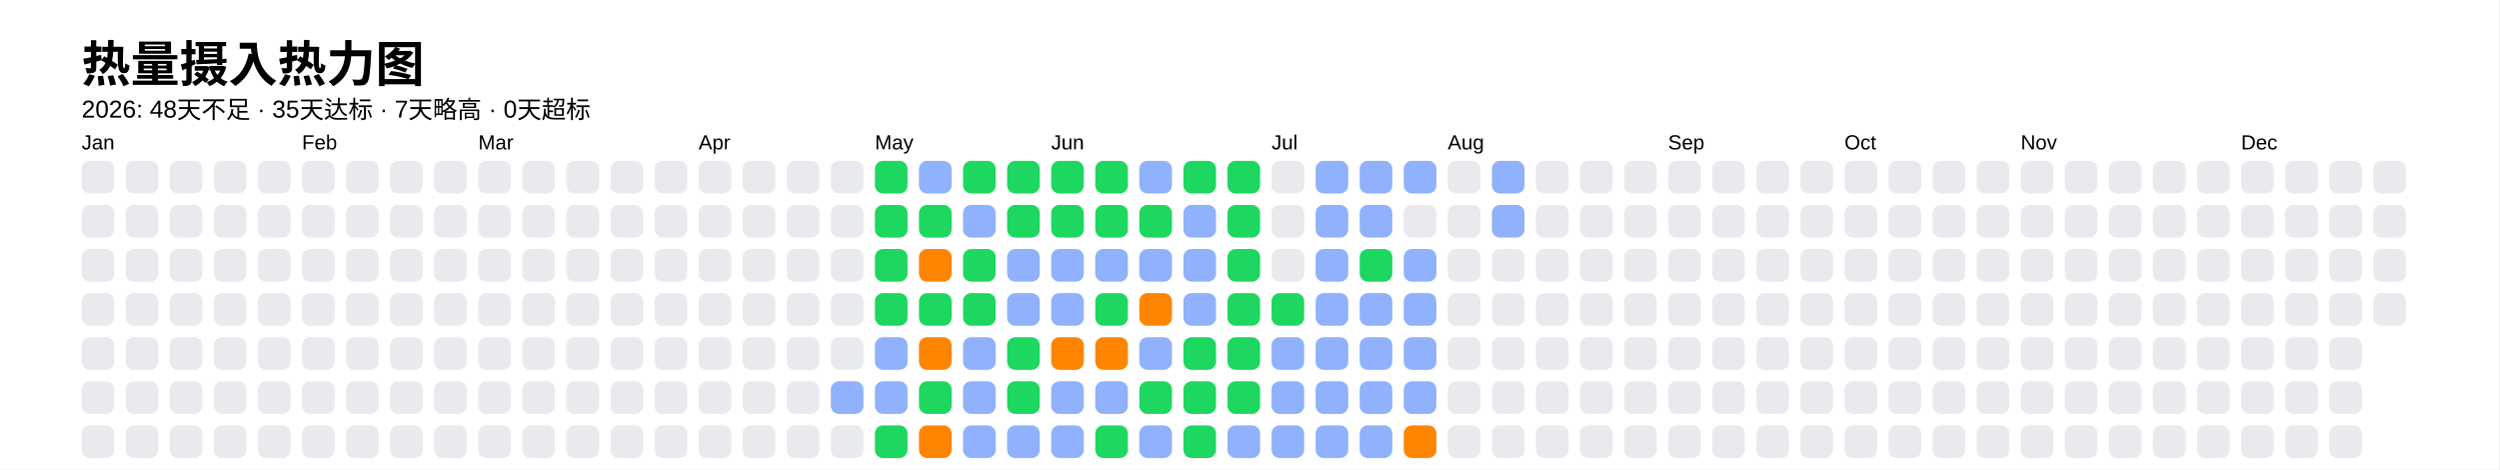
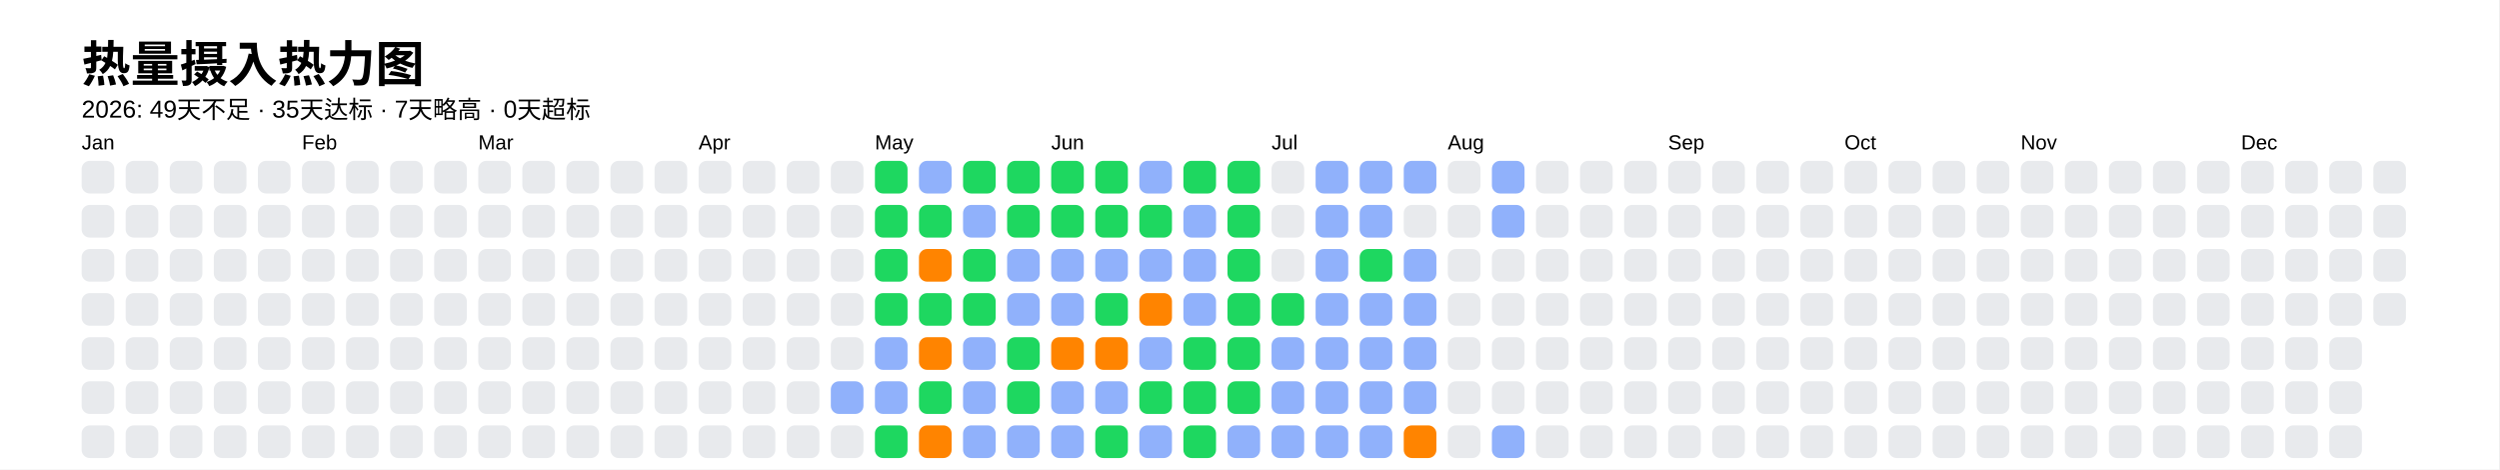
<svg xmlns="http://www.w3.org/2000/svg" style="background-color:white;" baseProfile="full" height="57.5mm" version="1.1" viewBox="0,0,306.2,57.5" width="306.2mm">
  <defs />
  <rect fill="#FFFFFF" height="57.5" width="306.2" x="0" y="0" />
  <text fill="#000000" style="font-size:6px; font-family:Arial; font-weight:bold;" x="10" y="10">热量摄入热力图</text>
-   <text fill="#000000" style="font-size:3px; font-family:Arial;" x="10" y="14.4">2026: 48天不足 · 35天达标 · 7天略高 · 0天超标</text>
+   <text fill="#000000" style="font-size:3px; font-family:Arial;" x="10" y="14.4">2026: 49天不足 · 35天达标 · 7天略高 · 0天超标</text>
  <text fill="#000000" style="font-size:2.5px; font-family:Arial" x="10" y="18.3">Jan</text>
  <rect fill="#E8EAED" height="4" rx="1" ry="1" width="4" x="10" y="19.7" />
  <rect fill="#E8EAED" height="4" rx="1" ry="1" width="4" x="10" y="25.1" />
  <rect fill="#E8EAED" height="4" rx="1" ry="1" width="4" x="10" y="30.5" />
  <rect fill="#E8EAED" height="4" rx="1" ry="1" width="4" x="10" y="35.9" />
  <rect fill="#E8EAED" height="4" rx="1" ry="1" width="4" x="10" y="41.3" />
  <rect fill="#E8EAED" height="4" rx="1" ry="1" width="4" x="10" y="46.7" />
  <rect fill="#E8EAED" height="4" rx="1" ry="1" width="4" x="10" y="52.1" />
  <rect fill="#E8EAED" height="4" rx="1" ry="1" width="4" x="15.4" y="19.7" />
  <rect fill="#E8EAED" height="4" rx="1" ry="1" width="4" x="15.4" y="25.1" />
  <rect fill="#E8EAED" height="4" rx="1" ry="1" width="4" x="15.4" y="30.5" />
  <rect fill="#E8EAED" height="4" rx="1" ry="1" width="4" x="15.4" y="35.9" />
  <rect fill="#E8EAED" height="4" rx="1" ry="1" width="4" x="15.4" y="41.3" />
  <rect fill="#E8EAED" height="4" rx="1" ry="1" width="4" x="15.4" y="46.7" />
  <rect fill="#E8EAED" height="4" rx="1" ry="1" width="4" x="15.4" y="52.1" />
  <rect fill="#E8EAED" height="4" rx="1" ry="1" width="4" x="20.8" y="19.7" />
  <rect fill="#E8EAED" height="4" rx="1" ry="1" width="4" x="20.8" y="25.1" />
  <rect fill="#E8EAED" height="4" rx="1" ry="1" width="4" x="20.8" y="30.5" />
  <rect fill="#E8EAED" height="4" rx="1" ry="1" width="4" x="20.8" y="35.9" />
  <rect fill="#E8EAED" height="4" rx="1" ry="1" width="4" x="20.8" y="41.3" />
  <rect fill="#E8EAED" height="4" rx="1" ry="1" width="4" x="20.8" y="46.7" />
  <rect fill="#E8EAED" height="4" rx="1" ry="1" width="4" x="20.8" y="52.1" />
  <rect fill="#E8EAED" height="4" rx="1" ry="1" width="4" x="26.2" y="19.7" />
  <rect fill="#E8EAED" height="4" rx="1" ry="1" width="4" x="26.2" y="25.1" />
  <rect fill="#E8EAED" height="4" rx="1" ry="1" width="4" x="26.2" y="30.5" />
  <rect fill="#E8EAED" height="4" rx="1" ry="1" width="4" x="26.2" y="35.9" />
  <rect fill="#E8EAED" height="4" rx="1" ry="1" width="4" x="26.2" y="41.3" />
  <rect fill="#E8EAED" height="4" rx="1" ry="1" width="4" x="26.2" y="46.7" />
  <rect fill="#E8EAED" height="4" rx="1" ry="1" width="4" x="26.2" y="52.1" />
  <rect fill="#E8EAED" height="4" rx="1" ry="1" width="4" x="31.6" y="19.7" />
  <rect fill="#E8EAED" height="4" rx="1" ry="1" width="4" x="31.6" y="25.1" />
  <rect fill="#E8EAED" height="4" rx="1" ry="1" width="4" x="31.6" y="30.5" />
  <rect fill="#E8EAED" height="4" rx="1" ry="1" width="4" x="31.6" y="35.9" />
  <rect fill="#E8EAED" height="4" rx="1" ry="1" width="4" x="31.6" y="41.3" />
  <rect fill="#E8EAED" height="4" rx="1" ry="1" width="4" x="31.6" y="46.7" />
  <rect fill="#E8EAED" height="4" rx="1" ry="1" width="4" x="31.6" y="52.1" />
  <text fill="#000000" style="font-size:2.5px; font-family:Arial" x="37.0" y="18.3">Feb</text>
  <rect fill="#E8EAED" height="4" rx="1" ry="1" width="4" x="37.0" y="19.7" />
  <rect fill="#E8EAED" height="4" rx="1" ry="1" width="4" x="37.0" y="25.1" />
  <rect fill="#E8EAED" height="4" rx="1" ry="1" width="4" x="37.0" y="30.5" />
  <rect fill="#E8EAED" height="4" rx="1" ry="1" width="4" x="37.0" y="35.9" />
  <rect fill="#E8EAED" height="4" rx="1" ry="1" width="4" x="37.0" y="41.3" />
  <rect fill="#E8EAED" height="4" rx="1" ry="1" width="4" x="37.0" y="46.7" />
  <rect fill="#E8EAED" height="4" rx="1" ry="1" width="4" x="37.0" y="52.1" />
  <rect fill="#E8EAED" height="4" rx="1" ry="1" width="4" x="42.4" y="19.7" />
  <rect fill="#E8EAED" height="4" rx="1" ry="1" width="4" x="42.4" y="25.1" />
  <rect fill="#E8EAED" height="4" rx="1" ry="1" width="4" x="42.4" y="30.5" />
  <rect fill="#E8EAED" height="4" rx="1" ry="1" width="4" x="42.4" y="35.9" />
  <rect fill="#E8EAED" height="4" rx="1" ry="1" width="4" x="42.4" y="41.3" />
  <rect fill="#E8EAED" height="4" rx="1" ry="1" width="4" x="42.4" y="46.7" />
  <rect fill="#E8EAED" height="4" rx="1" ry="1" width="4" x="42.4" y="52.1" />
  <rect fill="#E8EAED" height="4" rx="1" ry="1" width="4" x="47.8" y="19.7" />
  <rect fill="#E8EAED" height="4" rx="1" ry="1" width="4" x="47.8" y="25.1" />
  <rect fill="#E8EAED" height="4" rx="1" ry="1" width="4" x="47.8" y="30.5" />
  <rect fill="#E8EAED" height="4" rx="1" ry="1" width="4" x="47.8" y="35.9" />
  <rect fill="#E8EAED" height="4" rx="1" ry="1" width="4" x="47.8" y="41.3" />
  <rect fill="#E8EAED" height="4" rx="1" ry="1" width="4" x="47.8" y="46.7" />
  <rect fill="#E8EAED" height="4" rx="1" ry="1" width="4" x="47.8" y="52.1" />
  <rect fill="#E8EAED" height="4" rx="1" ry="1" width="4" x="53.2" y="19.7" />
  <rect fill="#E8EAED" height="4" rx="1" ry="1" width="4" x="53.2" y="25.1" />
  <rect fill="#E8EAED" height="4" rx="1" ry="1" width="4" x="53.2" y="30.5" />
  <rect fill="#E8EAED" height="4" rx="1" ry="1" width="4" x="53.2" y="35.9" />
  <rect fill="#E8EAED" height="4" rx="1" ry="1" width="4" x="53.2" y="41.3" />
  <rect fill="#E8EAED" height="4" rx="1" ry="1" width="4" x="53.2" y="46.7" />
  <rect fill="#E8EAED" height="4" rx="1" ry="1" width="4" x="53.2" y="52.1" />
  <text fill="#000000" style="font-size:2.5px; font-family:Arial" x="58.6" y="18.3">Mar</text>
  <rect fill="#E8EAED" height="4" rx="1" ry="1" width="4" x="58.6" y="19.7" />
  <rect fill="#E8EAED" height="4" rx="1" ry="1" width="4" x="58.6" y="25.1" />
  <rect fill="#E8EAED" height="4" rx="1" ry="1" width="4" x="58.6" y="30.5" />
  <rect fill="#E8EAED" height="4" rx="1" ry="1" width="4" x="58.6" y="35.9" />
  <rect fill="#E8EAED" height="4" rx="1" ry="1" width="4" x="58.6" y="41.3" />
  <rect fill="#E8EAED" height="4" rx="1" ry="1" width="4" x="58.6" y="46.7" />
  <rect fill="#E8EAED" height="4" rx="1" ry="1" width="4" x="58.6" y="52.1" />
  <rect fill="#E8EAED" height="4" rx="1" ry="1" width="4" x="64" y="19.7" />
  <rect fill="#E8EAED" height="4" rx="1" ry="1" width="4" x="64" y="25.1" />
  <rect fill="#E8EAED" height="4" rx="1" ry="1" width="4" x="64" y="30.5" />
  <rect fill="#E8EAED" height="4" rx="1" ry="1" width="4" x="64" y="35.9" />
  <rect fill="#E8EAED" height="4" rx="1" ry="1" width="4" x="64" y="41.3" />
  <rect fill="#E8EAED" height="4" rx="1" ry="1" width="4" x="64" y="46.7" />
  <rect fill="#E8EAED" height="4" rx="1" ry="1" width="4" x="64" y="52.1" />
  <rect fill="#E8EAED" height="4" rx="1" ry="1" width="4" x="69.4" y="19.7" />
  <rect fill="#E8EAED" height="4" rx="1" ry="1" width="4" x="69.4" y="25.1" />
  <rect fill="#E8EAED" height="4" rx="1" ry="1" width="4" x="69.4" y="30.5" />
  <rect fill="#E8EAED" height="4" rx="1" ry="1" width="4" x="69.4" y="35.9" />
  <rect fill="#E8EAED" height="4" rx="1" ry="1" width="4" x="69.4" y="41.3" />
  <rect fill="#E8EAED" height="4" rx="1" ry="1" width="4" x="69.4" y="46.7" />
  <rect fill="#E8EAED" height="4" rx="1" ry="1" width="4" x="69.4" y="52.1" />
  <rect fill="#E8EAED" height="4" rx="1" ry="1" width="4" x="74.8" y="19.7" />
  <rect fill="#E8EAED" height="4" rx="1" ry="1" width="4" x="74.8" y="25.1" />
  <rect fill="#E8EAED" height="4" rx="1" ry="1" width="4" x="74.8" y="30.5" />
  <rect fill="#E8EAED" height="4" rx="1" ry="1" width="4" x="74.8" y="35.9" />
  <rect fill="#E8EAED" height="4" rx="1" ry="1" width="4" x="74.8" y="41.3" />
  <rect fill="#E8EAED" height="4" rx="1" ry="1" width="4" x="74.8" y="46.7" />
  <rect fill="#E8EAED" height="4" rx="1" ry="1" width="4" x="74.8" y="52.1" />
  <rect fill="#E8EAED" height="4" rx="1" ry="1" width="4" x="80.2" y="19.7" />
  <rect fill="#E8EAED" height="4" rx="1" ry="1" width="4" x="80.2" y="25.1" />
  <rect fill="#E8EAED" height="4" rx="1" ry="1" width="4" x="80.2" y="30.5" />
  <rect fill="#E8EAED" height="4" rx="1" ry="1" width="4" x="80.2" y="35.9" />
  <rect fill="#E8EAED" height="4" rx="1" ry="1" width="4" x="80.2" y="41.3" />
  <rect fill="#E8EAED" height="4" rx="1" ry="1" width="4" x="80.2" y="46.7" />
  <rect fill="#E8EAED" height="4" rx="1" ry="1" width="4" x="80.2" y="52.1" />
  <text fill="#000000" style="font-size:2.5px; font-family:Arial" x="85.6" y="18.3">Apr</text>
  <rect fill="#E8EAED" height="4" rx="1" ry="1" width="4" x="85.6" y="19.7" />
  <rect fill="#E8EAED" height="4" rx="1" ry="1" width="4" x="85.6" y="25.1" />
  <rect fill="#E8EAED" height="4" rx="1" ry="1" width="4" x="85.6" y="30.5" />
  <rect fill="#E8EAED" height="4" rx="1" ry="1" width="4" x="85.6" y="35.9" />
  <rect fill="#E8EAED" height="4" rx="1" ry="1" width="4" x="85.6" y="41.3" />
  <rect fill="#E8EAED" height="4" rx="1" ry="1" width="4" x="85.6" y="46.7" />
  <rect fill="#E8EAED" height="4" rx="1" ry="1" width="4" x="85.6" y="52.1" />
  <rect fill="#E8EAED" height="4" rx="1" ry="1" width="4" x="91" y="19.7" />
  <rect fill="#E8EAED" height="4" rx="1" ry="1" width="4" x="91" y="25.1" />
  <rect fill="#E8EAED" height="4" rx="1" ry="1" width="4" x="91" y="30.5" />
  <rect fill="#E8EAED" height="4" rx="1" ry="1" width="4" x="91" y="35.9" />
  <rect fill="#E8EAED" height="4" rx="1" ry="1" width="4" x="91" y="41.3" />
  <rect fill="#E8EAED" height="4" rx="1" ry="1" width="4" x="91" y="46.7" />
  <rect fill="#E8EAED" height="4" rx="1" ry="1" width="4" x="91" y="52.1" />
  <rect fill="#E8EAED" height="4" rx="1" ry="1" width="4" x="96.4" y="19.7" />
  <rect fill="#E8EAED" height="4" rx="1" ry="1" width="4" x="96.4" y="25.1" />
  <rect fill="#E8EAED" height="4" rx="1" ry="1" width="4" x="96.4" y="30.5" />
  <rect fill="#E8EAED" height="4" rx="1" ry="1" width="4" x="96.4" y="35.9" />
  <rect fill="#E8EAED" height="4" rx="1" ry="1" width="4" x="96.4" y="41.3" />
  <rect fill="#E8EAED" height="4" rx="1" ry="1" width="4" x="96.4" y="46.7" />
  <rect fill="#E8EAED" height="4" rx="1" ry="1" width="4" x="96.4" y="52.1" />
  <rect fill="#E8EAED" height="4" rx="1" ry="1" width="4" x="101.8" y="19.7" />
  <rect fill="#E8EAED" height="4" rx="1" ry="1" width="4" x="101.8" y="25.1" />
  <rect fill="#E8EAED" height="4" rx="1" ry="1" width="4" x="101.8" y="30.5" />
  <rect fill="#E8EAED" height="4" rx="1" ry="1" width="4" x="101.8" y="35.9" />
  <rect fill="#E8EAED" height="4" rx="1" ry="1" width="4" x="101.8" y="41.3" />
  <rect fill="#90b1fb" height="4" rx="1" ry="1" width="4" x="101.8" y="46.7" />
  <rect fill="#E8EAED" height="4" rx="1" ry="1" width="4" x="101.8" y="52.1" />
  <text fill="#000000" style="font-size:2.5px; font-family:Arial" x="107.2" y="18.3">May</text>
  <rect fill="#1ed760" height="4" rx="1" ry="1" width="4" x="107.2" y="19.7" />
  <rect fill="#1ed760" height="4" rx="1" ry="1" width="4" x="107.2" y="25.1" />
  <rect fill="#1ed760" height="4" rx="1" ry="1" width="4" x="107.2" y="30.5" />
  <rect fill="#1ed760" height="4" rx="1" ry="1" width="4" x="107.2" y="35.9" />
  <rect fill="#90b1fb" height="4" rx="1" ry="1" width="4" x="107.2" y="41.3" />
  <rect fill="#90b1fb" height="4" rx="1" ry="1" width="4" x="107.2" y="46.7" />
  <rect fill="#1ed760" height="4" rx="1" ry="1" width="4" x="107.2" y="52.1" />
  <rect fill="#90b1fb" height="4" rx="1" ry="1" width="4" x="112.6" y="19.7" />
  <rect fill="#1ed760" height="4" rx="1" ry="1" width="4" x="112.6" y="25.1" />
  <rect fill="#ff8400" height="4" rx="1" ry="1" width="4" x="112.6" y="30.5" />
  <rect fill="#1ed760" height="4" rx="1" ry="1" width="4" x="112.6" y="35.9" />
  <rect fill="#ff8400" height="4" rx="1" ry="1" width="4" x="112.6" y="41.3" />
  <rect fill="#1ed760" height="4" rx="1" ry="1" width="4" x="112.6" y="46.7" />
  <rect fill="#ff8400" height="4" rx="1" ry="1" width="4" x="112.6" y="52.1" />
  <rect fill="#1ed760" height="4" rx="1" ry="1" width="4" x="118" y="19.7" />
  <rect fill="#90b1fb" height="4" rx="1" ry="1" width="4" x="118" y="25.1" />
  <rect fill="#1ed760" height="4" rx="1" ry="1" width="4" x="118" y="30.5" />
  <rect fill="#1ed760" height="4" rx="1" ry="1" width="4" x="118" y="35.9" />
  <rect fill="#90b1fb" height="4" rx="1" ry="1" width="4" x="118" y="41.3" />
  <rect fill="#90b1fb" height="4" rx="1" ry="1" width="4" x="118" y="46.7" />
  <rect fill="#90b1fb" height="4" rx="1" ry="1" width="4" x="118" y="52.1" />
  <rect fill="#1ed760" height="4" rx="1" ry="1" width="4" x="123.4" y="19.7" />
  <rect fill="#1ed760" height="4" rx="1" ry="1" width="4" x="123.4" y="25.1" />
  <rect fill="#90b1fb" height="4" rx="1" ry="1" width="4" x="123.4" y="30.5" />
  <rect fill="#90b1fb" height="4" rx="1" ry="1" width="4" x="123.4" y="35.9" />
  <rect fill="#1ed760" height="4" rx="1" ry="1" width="4" x="123.4" y="41.3" />
  <rect fill="#1ed760" height="4" rx="1" ry="1" width="4" x="123.4" y="46.7" />
  <rect fill="#90b1fb" height="4" rx="1" ry="1" width="4" x="123.4" y="52.1" />
  <text fill="#000000" style="font-size:2.5px; font-family:Arial" x="128.8" y="18.3">Jun</text>
  <rect fill="#1ed760" height="4" rx="1" ry="1" width="4" x="128.8" y="19.7" />
  <rect fill="#1ed760" height="4" rx="1" ry="1" width="4" x="128.8" y="25.1" />
  <rect fill="#90b1fb" height="4" rx="1" ry="1" width="4" x="128.8" y="30.5" />
  <rect fill="#90b1fb" height="4" rx="1" ry="1" width="4" x="128.8" y="35.9" />
  <rect fill="#ff8400" height="4" rx="1" ry="1" width="4" x="128.8" y="41.3" />
  <rect fill="#90b1fb" height="4" rx="1" ry="1" width="4" x="128.8" y="46.7" />
  <rect fill="#90b1fb" height="4" rx="1" ry="1" width="4" x="128.8" y="52.1" />
  <rect fill="#1ed760" height="4" rx="1" ry="1" width="4" x="134.2" y="19.7" />
  <rect fill="#1ed760" height="4" rx="1" ry="1" width="4" x="134.2" y="25.1" />
  <rect fill="#90b1fb" height="4" rx="1" ry="1" width="4" x="134.2" y="30.5" />
  <rect fill="#1ed760" height="4" rx="1" ry="1" width="4" x="134.2" y="35.9" />
  <rect fill="#ff8400" height="4" rx="1" ry="1" width="4" x="134.2" y="41.3" />
  <rect fill="#90b1fb" height="4" rx="1" ry="1" width="4" x="134.2" y="46.7" />
  <rect fill="#1ed760" height="4" rx="1" ry="1" width="4" x="134.2" y="52.1" />
  <rect fill="#90b1fb" height="4" rx="1" ry="1" width="4" x="139.6" y="19.7" />
  <rect fill="#1ed760" height="4" rx="1" ry="1" width="4" x="139.6" y="25.1" />
  <rect fill="#90b1fb" height="4" rx="1" ry="1" width="4" x="139.6" y="30.5" />
  <rect fill="#ff8400" height="4" rx="1" ry="1" width="4" x="139.6" y="35.9" />
  <rect fill="#90b1fb" height="4" rx="1" ry="1" width="4" x="139.6" y="41.3" />
  <rect fill="#1ed760" height="4" rx="1" ry="1" width="4" x="139.6" y="46.7" />
  <rect fill="#90b1fb" height="4" rx="1" ry="1" width="4" x="139.6" y="52.1" />
  <rect fill="#1ed760" height="4" rx="1" ry="1" width="4" x="145" y="19.7" />
  <rect fill="#90b1fb" height="4" rx="1" ry="1" width="4" x="145" y="25.1" />
  <rect fill="#90b1fb" height="4" rx="1" ry="1" width="4" x="145" y="30.5" />
  <rect fill="#90b1fb" height="4" rx="1" ry="1" width="4" x="145" y="35.9" />
  <rect fill="#1ed760" height="4" rx="1" ry="1" width="4" x="145" y="41.3" />
  <rect fill="#1ed760" height="4" rx="1" ry="1" width="4" x="145" y="46.7" />
  <rect fill="#1ed760" height="4" rx="1" ry="1" width="4" x="145" y="52.1" />
  <rect fill="#1ed760" height="4" rx="1" ry="1" width="4" x="150.4" y="19.7" />
  <rect fill="#1ed760" height="4" rx="1" ry="1" width="4" x="150.4" y="25.1" />
  <rect fill="#1ed760" height="4" rx="1" ry="1" width="4" x="150.4" y="30.5" />
  <rect fill="#1ed760" height="4" rx="1" ry="1" width="4" x="150.4" y="35.9" />
  <rect fill="#1ed760" height="4" rx="1" ry="1" width="4" x="150.4" y="41.3" />
  <rect fill="#1ed760" height="4" rx="1" ry="1" width="4" x="150.4" y="46.7" />
  <rect fill="#90b1fb" height="4" rx="1" ry="1" width="4" x="150.4" y="52.1" />
  <text fill="#000000" style="font-size:2.5px; font-family:Arial" x="155.8" y="18.3">Jul</text>
  <rect fill="#E8EAED" height="4" rx="1" ry="1" width="4" x="155.8" y="19.7" />
  <rect fill="#E8EAED" height="4" rx="1" ry="1" width="4" x="155.8" y="25.1" />
  <rect fill="#E8EAED" height="4" rx="1" ry="1" width="4" x="155.8" y="30.5" />
  <rect fill="#1ed760" height="4" rx="1" ry="1" width="4" x="155.8" y="35.9" />
  <rect fill="#90b1fb" height="4" rx="1" ry="1" width="4" x="155.8" y="41.3" />
  <rect fill="#90b1fb" height="4" rx="1" ry="1" width="4" x="155.8" y="46.7" />
  <rect fill="#90b1fb" height="4" rx="1" ry="1" width="4" x="155.8" y="52.1" />
  <rect fill="#90b1fb" height="4" rx="1" ry="1" width="4" x="161.2" y="19.7" />
  <rect fill="#90b1fb" height="4" rx="1" ry="1" width="4" x="161.2" y="25.1" />
  <rect fill="#90b1fb" height="4" rx="1" ry="1" width="4" x="161.2" y="30.5" />
  <rect fill="#90b1fb" height="4" rx="1" ry="1" width="4" x="161.2" y="35.9" />
  <rect fill="#90b1fb" height="4" rx="1" ry="1" width="4" x="161.2" y="41.3" />
  <rect fill="#90b1fb" height="4" rx="1" ry="1" width="4" x="161.2" y="46.7" />
  <rect fill="#90b1fb" height="4" rx="1" ry="1" width="4" x="161.2" y="52.1" />
  <rect fill="#90b1fb" height="4" rx="1" ry="1" width="4" x="166.6" y="19.7" />
  <rect fill="#90b1fb" height="4" rx="1" ry="1" width="4" x="166.6" y="25.1" />
  <rect fill="#1ed760" height="4" rx="1" ry="1" width="4" x="166.6" y="30.5" />
  <rect fill="#90b1fb" height="4" rx="1" ry="1" width="4" x="166.6" y="35.9" />
  <rect fill="#90b1fb" height="4" rx="1" ry="1" width="4" x="166.6" y="41.3" />
  <rect fill="#90b1fb" height="4" rx="1" ry="1" width="4" x="166.6" y="46.7" />
  <rect fill="#90b1fb" height="4" rx="1" ry="1" width="4" x="166.6" y="52.1" />
  <rect fill="#90b1fb" height="4" rx="1" ry="1" width="4" x="172" y="19.7" />
  <rect fill="#E8EAED" height="4" rx="1" ry="1" width="4" x="172" y="25.1" />
  <rect fill="#90b1fb" height="4" rx="1" ry="1" width="4" x="172" y="30.5" />
  <rect fill="#90b1fb" height="4" rx="1" ry="1" width="4" x="172" y="35.9" />
  <rect fill="#90b1fb" height="4" rx="1" ry="1" width="4" x="172" y="41.3" />
  <rect fill="#90b1fb" height="4" rx="1" ry="1" width="4" x="172" y="46.7" />
  <rect fill="#ff8400" height="4" rx="1" ry="1" width="4" x="172" y="52.1" />
  <text fill="#000000" style="font-size:2.5px; font-family:Arial" x="177.4" y="18.3">Aug</text>
  <rect fill="#E8EAED" height="4" rx="1" ry="1" width="4" x="177.4" y="19.7" />
  <rect fill="#E8EAED" height="4" rx="1" ry="1" width="4" x="177.4" y="25.1" />
  <rect fill="#E8EAED" height="4" rx="1" ry="1" width="4" x="177.4" y="30.5" />
  <rect fill="#E8EAED" height="4" rx="1" ry="1" width="4" x="177.4" y="35.9" />
  <rect fill="#E8EAED" height="4" rx="1" ry="1" width="4" x="177.4" y="41.3" />
  <rect fill="#E8EAED" height="4" rx="1" ry="1" width="4" x="177.4" y="46.7" />
  <rect fill="#E8EAED" height="4" rx="1" ry="1" width="4" x="177.4" y="52.1" />
  <rect fill="#90b1fb" height="4" rx="1" ry="1" width="4" x="182.8" y="19.7" />
  <rect fill="#90b1fb" height="4" rx="1" ry="1" width="4" x="182.8" y="25.1" />
  <rect fill="#E8EAED" height="4" rx="1" ry="1" width="4" x="182.8" y="30.5" />
  <rect fill="#E8EAED" height="4" rx="1" ry="1" width="4" x="182.8" y="35.9" />
  <rect fill="#E8EAED" height="4" rx="1" ry="1" width="4" x="182.8" y="41.3" />
  <rect fill="#E8EAED" height="4" rx="1" ry="1" width="4" x="182.8" y="46.7" />
-   <rect fill="#E8EAED" height="4" rx="1" ry="1" width="4" x="182.8" y="52.1" />
+   <rect fill="#90b1fb" height="4" rx="1" ry="1" width="4" x="182.8" y="52.1" />
  <rect fill="#E8EAED" height="4" rx="1" ry="1" width="4" x="188.2" y="19.7" />
  <rect fill="#E8EAED" height="4" rx="1" ry="1" width="4" x="188.2" y="25.1" />
  <rect fill="#E8EAED" height="4" rx="1" ry="1" width="4" x="188.2" y="30.5" />
  <rect fill="#E8EAED" height="4" rx="1" ry="1" width="4" x="188.2" y="35.9" />
  <rect fill="#E8EAED" height="4" rx="1" ry="1" width="4" x="188.2" y="41.3" />
  <rect fill="#E8EAED" height="4" rx="1" ry="1" width="4" x="188.2" y="46.7" />
  <rect fill="#E8EAED" height="4" rx="1" ry="1" width="4" x="188.2" y="52.1" />
  <rect fill="#E8EAED" height="4" rx="1" ry="1" width="4" x="193.6" y="19.7" />
  <rect fill="#E8EAED" height="4" rx="1" ry="1" width="4" x="193.6" y="25.1" />
  <rect fill="#E8EAED" height="4" rx="1" ry="1" width="4" x="193.6" y="30.5" />
  <rect fill="#E8EAED" height="4" rx="1" ry="1" width="4" x="193.6" y="35.9" />
  <rect fill="#E8EAED" height="4" rx="1" ry="1" width="4" x="193.6" y="41.3" />
  <rect fill="#E8EAED" height="4" rx="1" ry="1" width="4" x="193.6" y="46.7" />
  <rect fill="#E8EAED" height="4" rx="1" ry="1" width="4" x="193.6" y="52.1" />
  <rect fill="#E8EAED" height="4" rx="1" ry="1" width="4" x="199" y="19.7" />
  <rect fill="#E8EAED" height="4" rx="1" ry="1" width="4" x="199" y="25.1" />
  <rect fill="#E8EAED" height="4" rx="1" ry="1" width="4" x="199" y="30.5" />
  <rect fill="#E8EAED" height="4" rx="1" ry="1" width="4" x="199" y="35.9" />
  <rect fill="#E8EAED" height="4" rx="1" ry="1" width="4" x="199" y="41.3" />
  <rect fill="#E8EAED" height="4" rx="1" ry="1" width="4" x="199" y="46.7" />
  <rect fill="#E8EAED" height="4" rx="1" ry="1" width="4" x="199" y="52.1" />
  <text fill="#000000" style="font-size:2.5px; font-family:Arial" x="204.4" y="18.3">Sep</text>
  <rect fill="#E8EAED" height="4" rx="1" ry="1" width="4" x="204.4" y="19.7" />
  <rect fill="#E8EAED" height="4" rx="1" ry="1" width="4" x="204.4" y="25.1" />
  <rect fill="#E8EAED" height="4" rx="1" ry="1" width="4" x="204.4" y="30.5" />
  <rect fill="#E8EAED" height="4" rx="1" ry="1" width="4" x="204.4" y="35.9" />
  <rect fill="#E8EAED" height="4" rx="1" ry="1" width="4" x="204.4" y="41.3" />
  <rect fill="#E8EAED" height="4" rx="1" ry="1" width="4" x="204.4" y="46.7" />
  <rect fill="#E8EAED" height="4" rx="1" ry="1" width="4" x="204.4" y="52.1" />
  <rect fill="#E8EAED" height="4" rx="1" ry="1" width="4" x="209.8" y="19.7" />
  <rect fill="#E8EAED" height="4" rx="1" ry="1" width="4" x="209.8" y="25.1" />
  <rect fill="#E8EAED" height="4" rx="1" ry="1" width="4" x="209.8" y="30.5" />
  <rect fill="#E8EAED" height="4" rx="1" ry="1" width="4" x="209.8" y="35.9" />
  <rect fill="#E8EAED" height="4" rx="1" ry="1" width="4" x="209.8" y="41.3" />
  <rect fill="#E8EAED" height="4" rx="1" ry="1" width="4" x="209.8" y="46.7" />
  <rect fill="#E8EAED" height="4" rx="1" ry="1" width="4" x="209.8" y="52.1" />
  <rect fill="#E8EAED" height="4" rx="1" ry="1" width="4" x="215.2" y="19.7" />
  <rect fill="#E8EAED" height="4" rx="1" ry="1" width="4" x="215.2" y="25.1" />
  <rect fill="#E8EAED" height="4" rx="1" ry="1" width="4" x="215.2" y="30.5" />
  <rect fill="#E8EAED" height="4" rx="1" ry="1" width="4" x="215.2" y="35.9" />
  <rect fill="#E8EAED" height="4" rx="1" ry="1" width="4" x="215.2" y="41.3" />
  <rect fill="#E8EAED" height="4" rx="1" ry="1" width="4" x="215.2" y="46.7" />
  <rect fill="#E8EAED" height="4" rx="1" ry="1" width="4" x="215.2" y="52.1" />
  <rect fill="#E8EAED" height="4" rx="1" ry="1" width="4" x="220.6" y="19.7" />
  <rect fill="#E8EAED" height="4" rx="1" ry="1" width="4" x="220.6" y="25.1" />
  <rect fill="#E8EAED" height="4" rx="1" ry="1" width="4" x="220.6" y="30.5" />
  <rect fill="#E8EAED" height="4" rx="1" ry="1" width="4" x="220.6" y="35.9" />
  <rect fill="#E8EAED" height="4" rx="1" ry="1" width="4" x="220.6" y="41.3" />
  <rect fill="#E8EAED" height="4" rx="1" ry="1" width="4" x="220.6" y="46.7" />
  <rect fill="#E8EAED" height="4" rx="1" ry="1" width="4" x="220.6" y="52.1" />
  <text fill="#000000" style="font-size:2.5px; font-family:Arial" x="226" y="18.3">Oct</text>
  <rect fill="#E8EAED" height="4" rx="1" ry="1" width="4" x="226" y="19.7" />
  <rect fill="#E8EAED" height="4" rx="1" ry="1" width="4" x="226" y="25.1" />
  <rect fill="#E8EAED" height="4" rx="1" ry="1" width="4" x="226" y="30.5" />
  <rect fill="#E8EAED" height="4" rx="1" ry="1" width="4" x="226" y="35.9" />
  <rect fill="#E8EAED" height="4" rx="1" ry="1" width="4" x="226" y="41.3" />
  <rect fill="#E8EAED" height="4" rx="1" ry="1" width="4" x="226" y="46.7" />
  <rect fill="#E8EAED" height="4" rx="1" ry="1" width="4" x="226" y="52.1" />
  <rect fill="#E8EAED" height="4" rx="1" ry="1" width="4" x="231.4" y="19.7" />
  <rect fill="#E8EAED" height="4" rx="1" ry="1" width="4" x="231.4" y="25.1" />
  <rect fill="#E8EAED" height="4" rx="1" ry="1" width="4" x="231.4" y="30.5" />
  <rect fill="#E8EAED" height="4" rx="1" ry="1" width="4" x="231.4" y="35.9" />
  <rect fill="#E8EAED" height="4" rx="1" ry="1" width="4" x="231.4" y="41.3" />
  <rect fill="#E8EAED" height="4" rx="1" ry="1" width="4" x="231.4" y="46.7" />
  <rect fill="#E8EAED" height="4" rx="1" ry="1" width="4" x="231.4" y="52.1" />
  <rect fill="#E8EAED" height="4" rx="1" ry="1" width="4" x="236.8" y="19.7" />
  <rect fill="#E8EAED" height="4" rx="1" ry="1" width="4" x="236.8" y="25.1" />
  <rect fill="#E8EAED" height="4" rx="1" ry="1" width="4" x="236.8" y="30.5" />
  <rect fill="#E8EAED" height="4" rx="1" ry="1" width="4" x="236.8" y="35.9" />
  <rect fill="#E8EAED" height="4" rx="1" ry="1" width="4" x="236.8" y="41.3" />
  <rect fill="#E8EAED" height="4" rx="1" ry="1" width="4" x="236.8" y="46.7" />
  <rect fill="#E8EAED" height="4" rx="1" ry="1" width="4" x="236.8" y="52.1" />
  <rect fill="#E8EAED" height="4" rx="1" ry="1" width="4" x="242.2" y="19.7" />
  <rect fill="#E8EAED" height="4" rx="1" ry="1" width="4" x="242.2" y="25.1" />
  <rect fill="#E8EAED" height="4" rx="1" ry="1" width="4" x="242.2" y="30.5" />
  <rect fill="#E8EAED" height="4" rx="1" ry="1" width="4" x="242.2" y="35.9" />
  <rect fill="#E8EAED" height="4" rx="1" ry="1" width="4" x="242.2" y="41.3" />
  <rect fill="#E8EAED" height="4" rx="1" ry="1" width="4" x="242.2" y="46.7" />
  <rect fill="#E8EAED" height="4" rx="1" ry="1" width="4" x="242.2" y="52.1" />
  <text fill="#000000" style="font-size:2.5px; font-family:Arial" x="247.6" y="18.3">Nov</text>
  <rect fill="#E8EAED" height="4" rx="1" ry="1" width="4" x="247.6" y="19.7" />
  <rect fill="#E8EAED" height="4" rx="1" ry="1" width="4" x="247.6" y="25.1" />
  <rect fill="#E8EAED" height="4" rx="1" ry="1" width="4" x="247.6" y="30.5" />
  <rect fill="#E8EAED" height="4" rx="1" ry="1" width="4" x="247.6" y="35.9" />
  <rect fill="#E8EAED" height="4" rx="1" ry="1" width="4" x="247.6" y="41.3" />
  <rect fill="#E8EAED" height="4" rx="1" ry="1" width="4" x="247.6" y="46.7" />
  <rect fill="#E8EAED" height="4" rx="1" ry="1" width="4" x="247.6" y="52.1" />
  <rect fill="#E8EAED" height="4" rx="1" ry="1" width="4" x="253" y="19.7" />
  <rect fill="#E8EAED" height="4" rx="1" ry="1" width="4" x="253" y="25.1" />
  <rect fill="#E8EAED" height="4" rx="1" ry="1" width="4" x="253" y="30.5" />
  <rect fill="#E8EAED" height="4" rx="1" ry="1" width="4" x="253" y="35.9" />
  <rect fill="#E8EAED" height="4" rx="1" ry="1" width="4" x="253" y="41.3" />
  <rect fill="#E8EAED" height="4" rx="1" ry="1" width="4" x="253" y="46.7" />
  <rect fill="#E8EAED" height="4" rx="1" ry="1" width="4" x="253" y="52.1" />
  <rect fill="#E8EAED" height="4" rx="1" ry="1" width="4" x="258.4" y="19.7" />
  <rect fill="#E8EAED" height="4" rx="1" ry="1" width="4" x="258.4" y="25.1" />
  <rect fill="#E8EAED" height="4" rx="1" ry="1" width="4" x="258.4" y="30.5" />
  <rect fill="#E8EAED" height="4" rx="1" ry="1" width="4" x="258.4" y="35.9" />
  <rect fill="#E8EAED" height="4" rx="1" ry="1" width="4" x="258.4" y="41.3" />
  <rect fill="#E8EAED" height="4" rx="1" ry="1" width="4" x="258.4" y="46.7" />
  <rect fill="#E8EAED" height="4" rx="1" ry="1" width="4" x="258.4" y="52.1" />
  <rect fill="#E8EAED" height="4" rx="1" ry="1" width="4" x="263.8" y="19.7" />
  <rect fill="#E8EAED" height="4" rx="1" ry="1" width="4" x="263.8" y="25.1" />
  <rect fill="#E8EAED" height="4" rx="1" ry="1" width="4" x="263.8" y="30.5" />
  <rect fill="#E8EAED" height="4" rx="1" ry="1" width="4" x="263.8" y="35.9" />
  <rect fill="#E8EAED" height="4" rx="1" ry="1" width="4" x="263.8" y="41.3" />
  <rect fill="#E8EAED" height="4" rx="1" ry="1" width="4" x="263.8" y="46.7" />
  <rect fill="#E8EAED" height="4" rx="1" ry="1" width="4" x="263.8" y="52.1" />
  <rect fill="#E8EAED" height="4" rx="1" ry="1" width="4" x="269.2" y="19.7" />
  <rect fill="#E8EAED" height="4" rx="1" ry="1" width="4" x="269.2" y="25.1" />
  <rect fill="#E8EAED" height="4" rx="1" ry="1" width="4" x="269.2" y="30.5" />
  <rect fill="#E8EAED" height="4" rx="1" ry="1" width="4" x="269.2" y="35.9" />
  <rect fill="#E8EAED" height="4" rx="1" ry="1" width="4" x="269.2" y="41.3" />
  <rect fill="#E8EAED" height="4" rx="1" ry="1" width="4" x="269.2" y="46.7" />
  <rect fill="#E8EAED" height="4" rx="1" ry="1" width="4" x="269.2" y="52.1" />
  <text fill="#000000" style="font-size:2.5px; font-family:Arial" x="274.6" y="18.3">Dec</text>
  <rect fill="#E8EAED" height="4" rx="1" ry="1" width="4" x="274.6" y="19.7" />
  <rect fill="#E8EAED" height="4" rx="1" ry="1" width="4" x="274.6" y="25.1" />
  <rect fill="#E8EAED" height="4" rx="1" ry="1" width="4" x="274.6" y="30.5" />
  <rect fill="#E8EAED" height="4" rx="1" ry="1" width="4" x="274.6" y="35.9" />
  <rect fill="#E8EAED" height="4" rx="1" ry="1" width="4" x="274.6" y="41.3" />
  <rect fill="#E8EAED" height="4" rx="1" ry="1" width="4" x="274.6" y="46.7" />
  <rect fill="#E8EAED" height="4" rx="1" ry="1" width="4" x="274.6" y="52.1" />
  <rect fill="#E8EAED" height="4" rx="1" ry="1" width="4" x="280" y="19.7" />
  <rect fill="#E8EAED" height="4" rx="1" ry="1" width="4" x="280" y="25.1" />
  <rect fill="#E8EAED" height="4" rx="1" ry="1" width="4" x="280" y="30.5" />
  <rect fill="#E8EAED" height="4" rx="1" ry="1" width="4" x="280" y="35.9" />
  <rect fill="#E8EAED" height="4" rx="1" ry="1" width="4" x="280" y="41.3" />
  <rect fill="#E8EAED" height="4" rx="1" ry="1" width="4" x="280" y="46.7" />
  <rect fill="#E8EAED" height="4" rx="1" ry="1" width="4" x="280" y="52.1" />
  <rect fill="#E8EAED" height="4" rx="1" ry="1" width="4" x="285.4" y="19.7" />
  <rect fill="#E8EAED" height="4" rx="1" ry="1" width="4" x="285.4" y="25.1" />
  <rect fill="#E8EAED" height="4" rx="1" ry="1" width="4" x="285.4" y="30.5" />
  <rect fill="#E8EAED" height="4" rx="1" ry="1" width="4" x="285.4" y="35.9" />
  <rect fill="#E8EAED" height="4" rx="1" ry="1" width="4" x="285.4" y="41.3" />
  <rect fill="#E8EAED" height="4" rx="1" ry="1" width="4" x="285.4" y="46.7" />
  <rect fill="#E8EAED" height="4" rx="1" ry="1" width="4" x="285.4" y="52.1" />
  <rect fill="#E8EAED" height="4" rx="1" ry="1" width="4" x="290.8" y="19.7" />
  <rect fill="#E8EAED" height="4" rx="1" ry="1" width="4" x="290.8" y="25.1" />
  <rect fill="#E8EAED" height="4" rx="1" ry="1" width="4" x="290.8" y="30.5" />
  <rect fill="#E8EAED" height="4" rx="1" ry="1" width="4" x="290.8" y="35.9" />
</svg>
